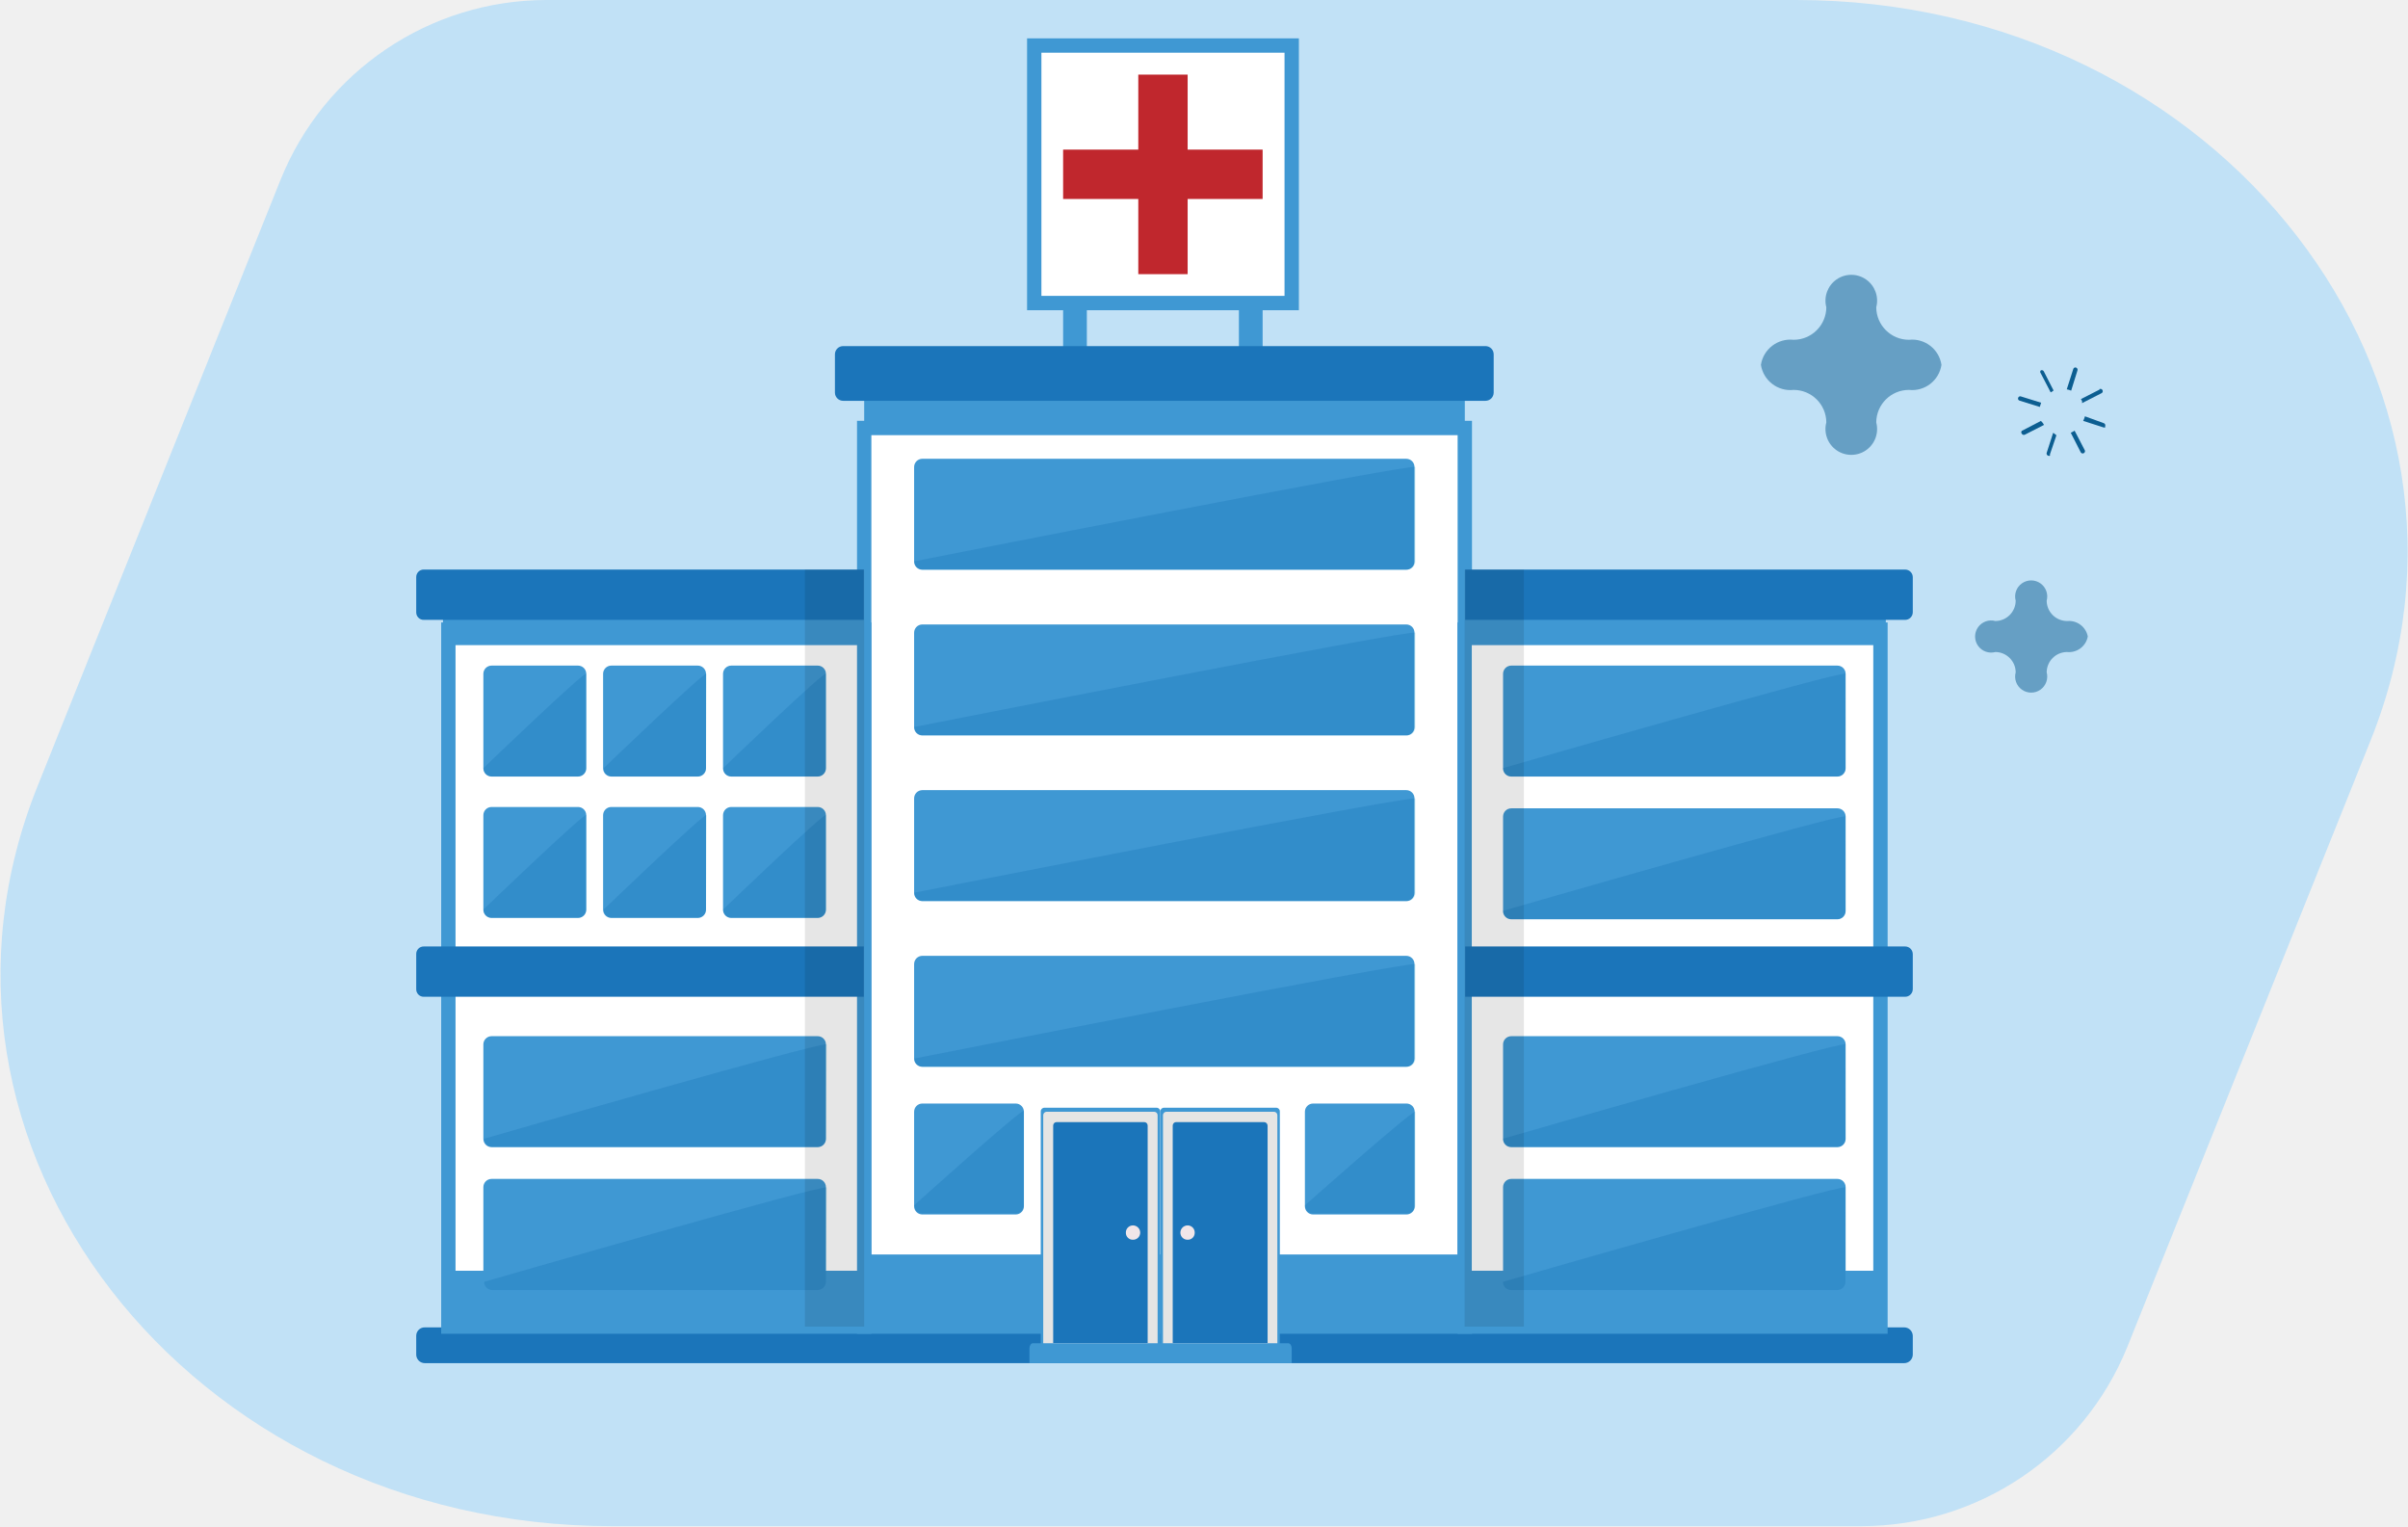
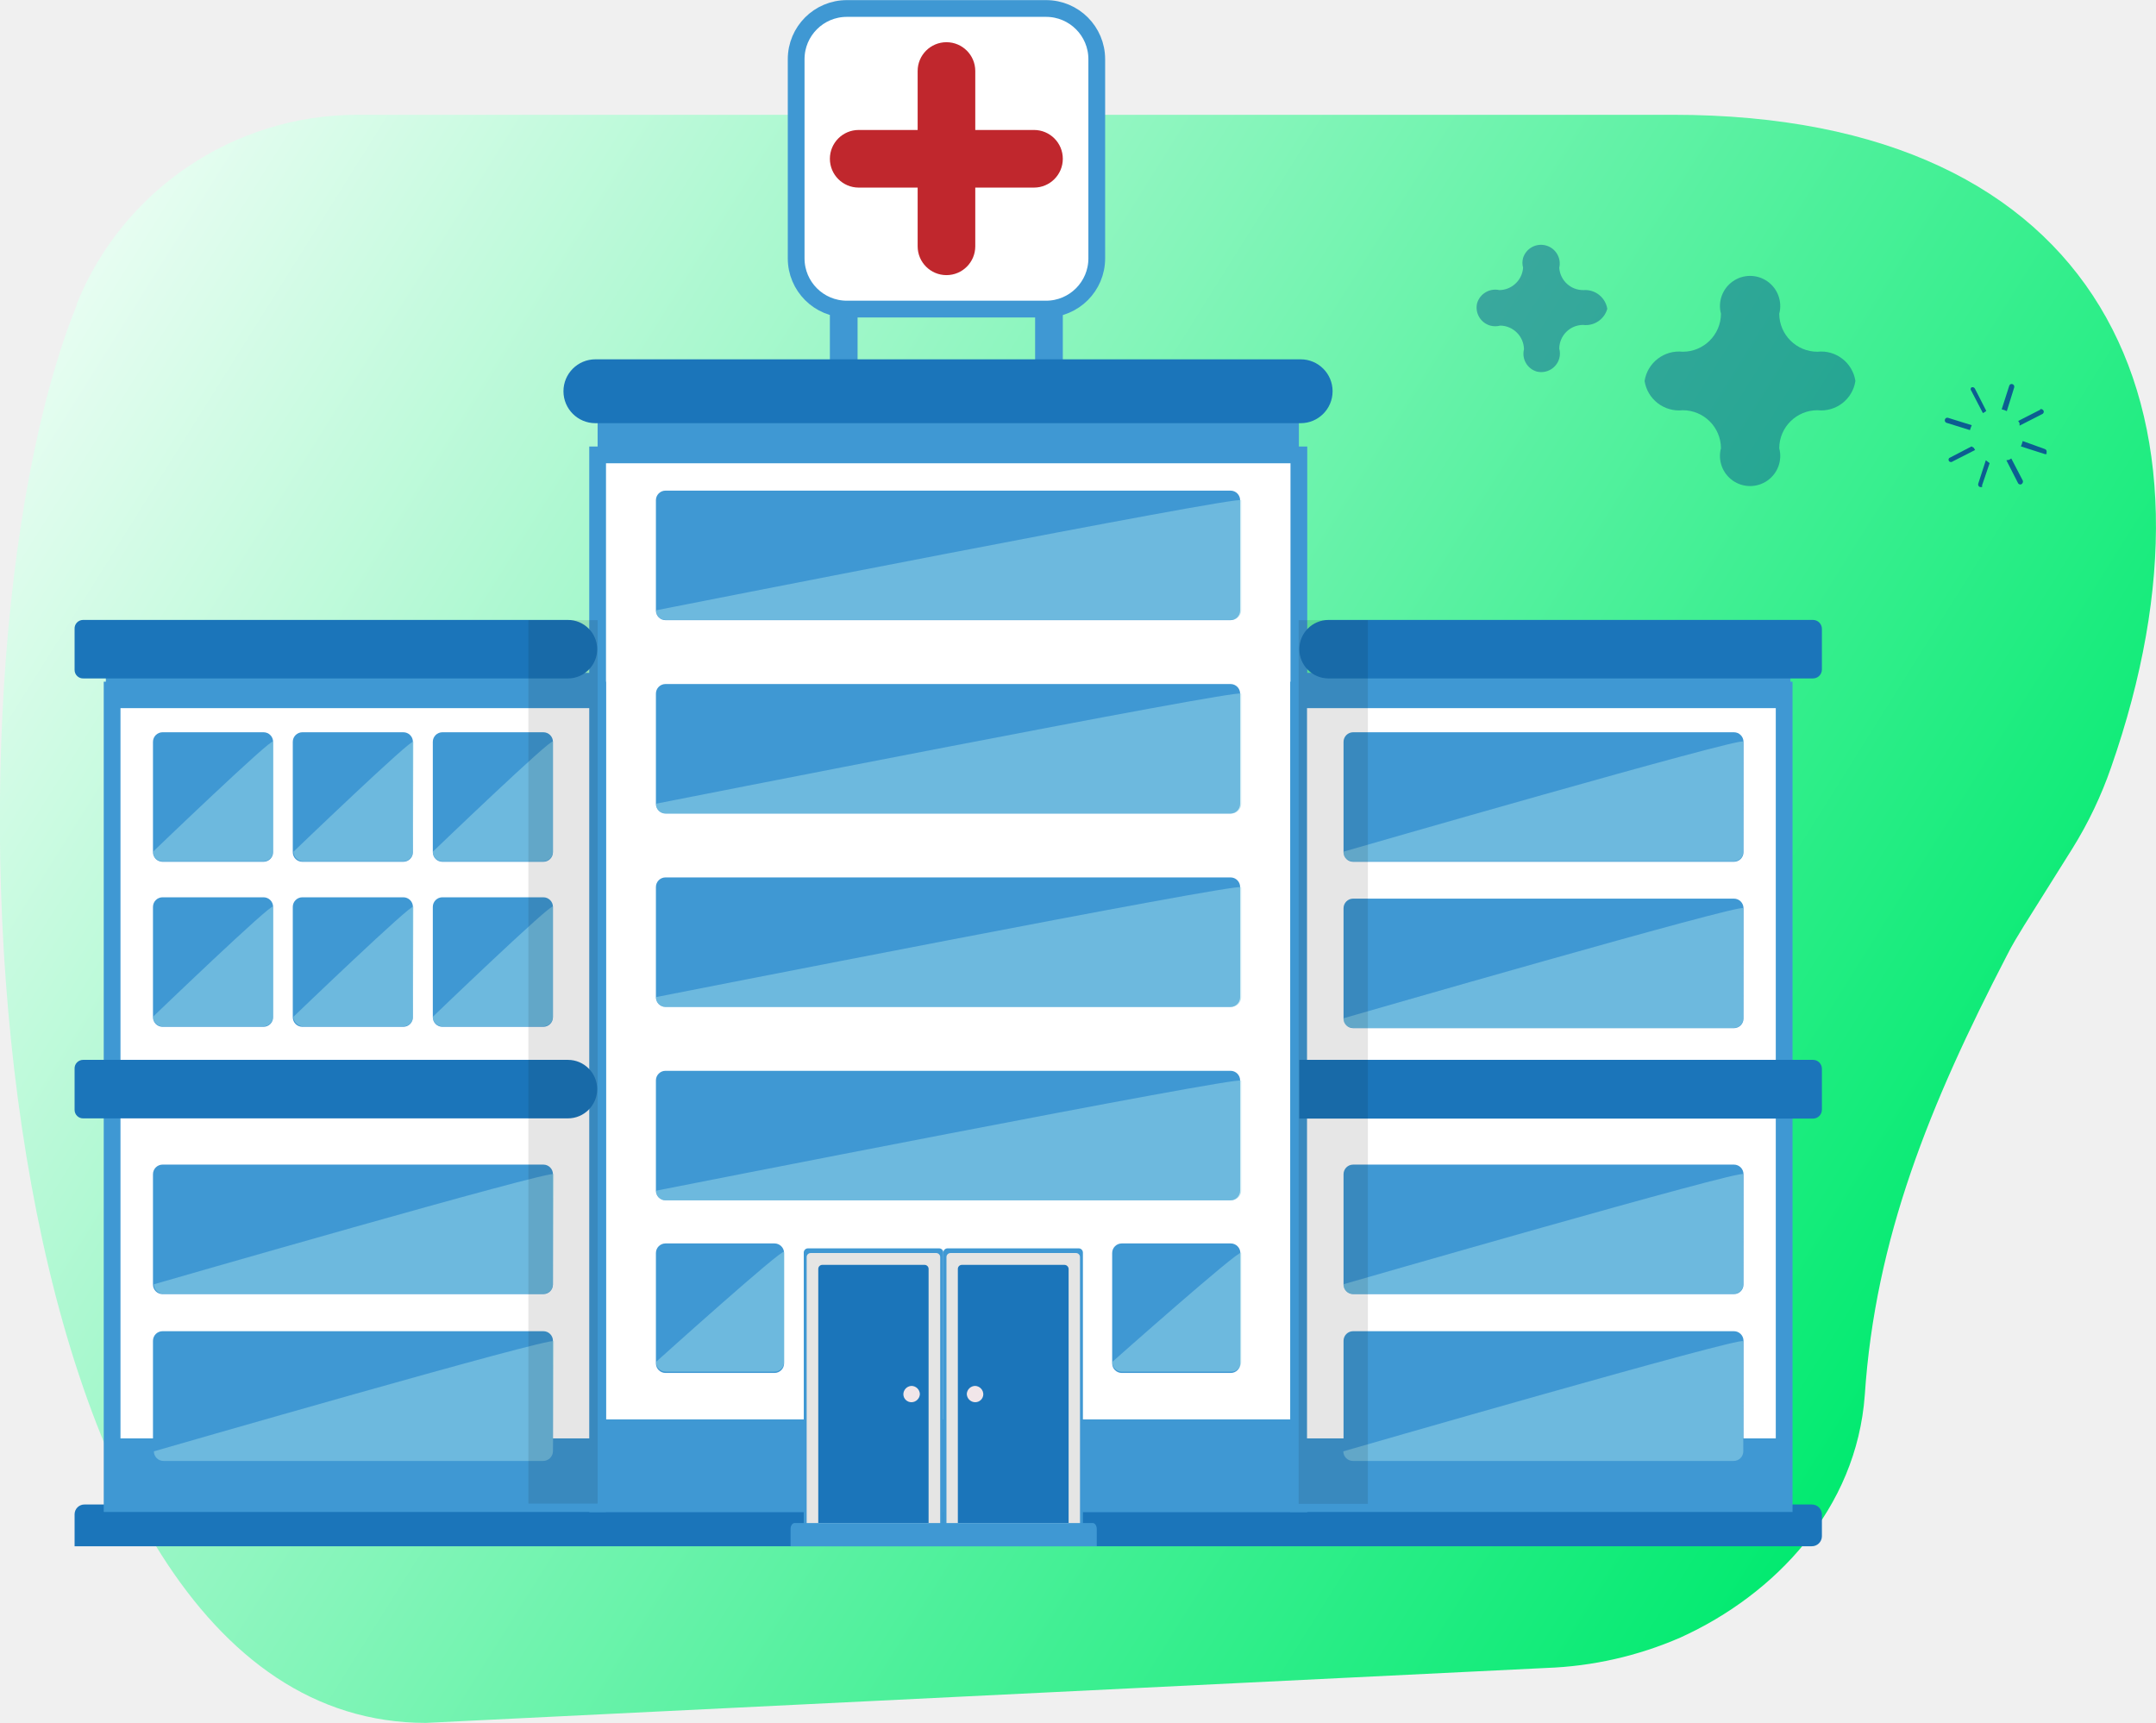
- <svg xmlns="http://www.w3.org/2000/svg" viewBox="0 0 125.89 79.77">
+ <svg xmlns="http://www.w3.org/2000/svg" viewBox="0 0 96.54 77.15">
  <defs>
-     <style>.cls-1{isolation:isolate;}.cls-2{fill:#c1e1f6;}.cls-3{fill:#3f98d3;}.cls-4{fill:#1b75ba;}.cls-5{fill:#fff;stroke:#3f98d3;stroke-miterlimit:10;stroke-width:0.75px;}.cls-6{fill:#e5e5e4;}.cls-7{fill:#f1e6e9;}.cls-8{fill:#9bd9e9;mix-blend-mode:multiply;}.cls-11,.cls-8{opacity:0.5;}.cls-9{fill:#c0272d;}.cls-10{opacity:0.1;}.cls-12{fill:#0c5e91;}</style>
+     <style>.a{fill:url(#a);}.b{fill:#3f98d3;}.c{fill:#1b75ba;}.d{fill:#fff;stroke:#3f98d3;stroke-miterlimit:10;stroke-width:0.75px;}.e{fill:#e5e5e4;}.f{fill:#f1e6e9;}.g{fill:#9bd9e9;}.g,.j{opacity:0.5;}.g,.i{isolation:isolate;}.h{fill:#c0272d;}.i{opacity:0.1;}.k{fill:#0c5e91;}</style>
+     <linearGradient id="a" x1="122.52" y1="1071.41" x2="32.36" y2="1014.86" gradientTransform="translate(-18.72 -1005.78)" gradientUnits="userSpaceOnUse">
+       <stop offset="0" stop-color="#00ea6f" />
+       <stop offset="1" stop-color="#fff" />
+     </linearGradient>
  </defs>
-   <g class="cls-1">
-     <g id="Layer_2" data-name="Layer 2">
-       <g id="Layer_1-2" data-name="Layer 1">
-         <path class="cls-2" d="M111.22,70.39a15,15,0,0,1-13.9,9.38H32C9.81,79.77-5.63,59.83,2,41L14.67,9.39A15,15,0,0,1,28.57,0H93.9c22.18,0,37.62,19.94,30,38.79Z" />
-         <rect class="cls-3" x="55.58" y="15.29" width="1.24" height="3.96" />
-         <rect class="cls-3" x="64.77" y="15.29" width="1.24" height="3.96" />
-         <path class="cls-4" d="M100,70.81a.45.45,0,0,1-.46.44H22.21a.45.45,0,0,1-.45-.44v-1a.44.44,0,0,1,.45-.43H99.54a.45.45,0,0,1,.46.43Z" />
-         <rect class="cls-5" x="45.18" y="22.37" width="31.4" height="46.97" />
-         <rect class="cls-3" x="45.18" y="65.57" width="31.4" height="3.77" />
-         <rect class="cls-5" x="76.57" y="32.91" width="21.74" height="36.43" />
-         <rect class="cls-3" x="76.57" y="66.42" width="21.74" height="2.92" />
-         <rect class="cls-5" x="54.07" y="2.38" width="13.46" height="13.46" />
-         <rect class="cls-3" x="45.18" y="20.66" width="31.4" height="1.71" />
-         <rect class="cls-3" x="60.66" y="57.9" width="6.25" height="13.06" rx="0.19" ry="0.19" />
-         <rect class="cls-6" x="60.8" y="58.11" width="5.98" height="12.64" rx="0.18" ry="0.18" />
-         <path class="cls-4" d="M61.31,70.21V58.83a.18.18,0,0,1,.18-.18h4.59a.19.19,0,0,1,.19.18V70.21Z" />
-         <path class="cls-7" d="M61.71,64.43a.37.37,0,0,0,.38.37.36.36,0,0,0,.37-.37.37.37,0,0,0-.37-.38A.38.38,0,0,0,61.71,64.43Z" />
-         <rect class="cls-3" x="54.41" y="57.9" width="6.25" height="13.06" rx="0.19" ry="0.19" />
-         <rect class="cls-6" x="54.54" y="58.11" width="5.98" height="12.64" rx="0.18" ry="0.18" />
-         <path class="cls-4" d="M60,70.21V58.83a.18.18,0,0,0-.18-.18H55.24a.18.18,0,0,0-.18.18V70.21Z" />
-         <path class="cls-7" d="M59.61,64.43a.37.37,0,0,1-.38.37.36.36,0,0,1-.37-.37.37.37,0,0,1,.37-.38A.38.38,0,0,1,59.61,64.43Z" />
-         <path class="cls-3" d="M67.35,70.21H54c-.1,0-.18.12-.18.27v.77H67.53v-.77C67.53,70.33,67.45,70.21,67.35,70.21Z" />
-         <rect class="cls-3" x="47.79" y="23.98" width="26.16" height="5.8" rx="0.43" ry="0.43" />
-         <path class="cls-8" d="M74,29.34a.44.44,0,0,1-.44.43H48.23a.44.44,0,0,1-.44-.43S74,24.17,74,24.41Z" />
-         <rect class="cls-3" x="47.79" y="32.64" width="26.16" height="5.8" rx="0.43" ry="0.43" />
-         <path class="cls-8" d="M74,38a.44.44,0,0,1-.44.44H48.23a.44.44,0,0,1-.44-.44S74,32.83,74,33.07Z" />
-         <rect class="cls-3" x="47.79" y="41.3" width="26.16" height="5.8" rx="0.43" ry="0.43" />
-         <path class="cls-8" d="M74,46.66a.44.44,0,0,1-.44.44H48.23a.44.44,0,0,1-.44-.44S74,41.5,74,41.74Z" />
-         <rect class="cls-3" x="47.79" y="49.96" width="26.16" height="5.8" rx="0.43" ry="0.43" />
-         <path class="cls-8" d="M74,55.33a.44.44,0,0,1-.44.43H48.23a.44.44,0,0,1-.44-.43S74,50.16,74,50.4Z" />
-         <rect class="cls-3" x="47.79" y="57.68" width="5.74" height="5.8" rx="0.43" ry="0.43" />
-         <path class="cls-8" d="M53.53,63a.43.43,0,0,1-.43.43H48.23a.44.44,0,0,1-.44-.43s5.74-5.17,5.74-4.93Z" />
-         <rect class="cls-3" x="68.22" y="57.68" width="5.74" height="5.8" rx="0.43" ry="0.43" />
-         <path class="cls-8" d="M74,63a.44.44,0,0,1-.44.43H68.65a.43.43,0,0,1-.43-.43S74,57.87,74,58.11Z" />
-         <rect class="cls-3" x="78.58" y="34.79" width="17.91" height="5.8" rx="0.43" ry="0.43" />
-         <path class="cls-8" d="M96.48,40.15a.43.43,0,0,1-.43.43H79a.43.43,0,0,1-.43-.43s17.9-5.17,17.9-4.93Z" />
-         <rect class="cls-3" x="78.58" y="42.25" width="17.91" height="5.8" rx="0.43" ry="0.43" />
-         <path class="cls-8" d="M96.48,47.61a.43.43,0,0,1-.43.43H79a.43.43,0,0,1-.43-.43s17.9-5.17,17.9-4.93Z" />
-         <rect class="cls-3" x="78.58" y="54.16" width="17.91" height="5.8" rx="0.43" ry="0.43" />
-         <path class="cls-8" d="M96.48,59.52a.43.43,0,0,1-.43.43H79a.43.43,0,0,1-.43-.43s17.9-5.17,17.9-4.93Z" />
-         <rect class="cls-3" x="78.58" y="61.62" width="17.91" height="5.8" rx="0.43" ry="0.43" />
-         <path class="cls-8" d="M96.48,67a.43.43,0,0,1-.43.43H79a.43.43,0,0,1-.43-.43s17.9-5.17,17.9-4.93Z" />
-         <rect class="cls-4" x="43.65" y="18.09" width="34.44" height="2.86" rx="0.43" ry="0.43" />
-         <rect class="cls-3" x="76.57" y="32.14" width="22.02" height="1.58" />
-         <path class="cls-4" d="M99.6,29.77h-23V32.4h23a.4.4,0,0,0,.4-.4V30.17A.4.4,0,0,0,99.6,29.77Z" />
-         <path class="cls-4" d="M99.6,49.47h-23V52.1h23a.4.4,0,0,0,.4-.4V49.87A.4.4,0,0,0,99.6,49.47Z" />
-         <rect class="cls-9" x="59.51" y="3.9" width="2.58" height="10.43" />
-         <rect class="cls-9" x="55.58" y="7.82" width="10.43" height="2.58" />
-         <rect class="cls-10" x="76.57" y="29.77" width="3.1" height="39.57" />
-         <rect class="cls-5" x="23.44" y="32.91" width="21.74" height="36.43" />
-         <rect class="cls-3" x="23.44" y="66.42" width="21.74" height="2.92" />
-         <rect class="cls-3" x="37.8" y="34.79" width="5.38" height="5.8" rx="0.43" ry="0.43" />
-         <path class="cls-8" d="M43.18,40.15a.44.44,0,0,1-.44.43H38.23a.43.43,0,0,1-.43-.43s5.38-5.17,5.38-4.93Z" />
-         <rect class="cls-3" x="31.53" y="34.79" width="5.38" height="5.8" rx="0.43" ry="0.43" />
-         <path class="cls-8" d="M36.91,40.15a.43.43,0,0,1-.43.43H32a.44.44,0,0,1-.44-.43s5.38-5.17,5.38-4.93Z" />
-         <rect class="cls-3" x="25.27" y="34.79" width="5.38" height="5.8" rx="0.43" ry="0.43" />
-         <path class="cls-8" d="M30.65,40.15a.44.44,0,0,1-.44.43H25.7a.43.43,0,0,1-.43-.43s5.38-5.17,5.38-4.93Z" />
-         <rect class="cls-3" x="37.8" y="42.18" width="5.38" height="5.8" rx="0.43" ry="0.43" />
-         <path class="cls-8" d="M43.18,47.54a.44.44,0,0,1-.44.43H38.23a.43.43,0,0,1-.43-.43s5.38-5.17,5.38-4.93Z" />
-         <rect class="cls-3" x="31.53" y="42.18" width="5.38" height="5.8" rx="0.43" ry="0.43" />
-         <path class="cls-8" d="M36.91,47.54a.43.43,0,0,1-.43.43H32a.44.44,0,0,1-.44-.43s5.38-5.17,5.38-4.93Z" />
-         <rect class="cls-3" x="25.27" y="42.18" width="5.38" height="5.8" rx="0.43" ry="0.43" />
-         <path class="cls-8" d="M30.65,47.54a.44.44,0,0,1-.44.43H25.7a.43.43,0,0,1-.43-.43s5.38-5.17,5.38-4.93Z" />
-         <rect class="cls-3" x="25.27" y="54.16" width="17.91" height="5.8" rx="0.43" ry="0.43" />
-         <path class="cls-8" d="M43.18,59.52a.44.44,0,0,1-.44.43h-17a.43.43,0,0,1-.43-.43s17.91-5.17,17.91-4.93Z" />
-         <rect class="cls-3" x="25.27" y="61.62" width="17.91" height="5.8" rx="0.43" ry="0.43" />
-         <path class="cls-8" d="M43.18,67a.44.44,0,0,1-.44.43h-17a.43.43,0,0,1-.43-.43s17.91-5.17,17.91-4.93Z" />
-         <rect class="cls-3" x="23.16" y="32.14" width="22.02" height="1.58" />
-         <path class="cls-4" d="M22.16,29.77h23V32.4h-23a.39.39,0,0,1-.4-.4V30.17A.39.39,0,0,1,22.16,29.77Z" />
-         <path class="cls-4" d="M22.16,49.47h23V52.1h-23a.39.39,0,0,1-.4-.4V49.87A.39.39,0,0,1,22.16,49.47Z" />
-         <polyline class="cls-10" points="45.18 29.77 42.08 29.77 42.08 69.34 45.18 69.34" />
-         <g class="cls-11">
-           <path class="cls-12" d="M101.5,19.07a1.55,1.55,0,0,0-1.7-1.31,1.71,1.71,0,0,1-1.71-1.7,1.35,1.35,0,1,0-2.61,0,1.71,1.71,0,0,1-1.71,1.7,1.56,1.56,0,0,0-1.71,1.31,1.56,1.56,0,0,0,1.71,1.31,1.71,1.71,0,0,1,1.71,1.7,1.35,1.35,0,1,0,2.61,0,1.71,1.71,0,0,1,1.71-1.7A1.55,1.55,0,0,0,101.5,19.07Z" />
-         </g>
-         <g class="cls-11">
-           <path class="cls-12" d="M109.15,33.27a1,1,0,0,0-1.06-.81A1.07,1.07,0,0,1,107,31.4a.84.84,0,1,0-1.62,0,1.07,1.07,0,0,1-1.06,1.06.84.84,0,1,0,0,1.62,1.07,1.07,0,0,1,1.06,1.06.84.84,0,1,0,1.62,0,1.07,1.07,0,0,1,1.06-1.06A1,1,0,0,0,109.15,33.27Z" />
-         </g>
-         <path class="cls-12" d="M108.26,22.62l.51,1a.12.12,0,1,0,.21-.11l-.52-1-.1.06Z" />
-         <path class="cls-12" d="M107.36,20.41l-.51-1a.12.12,0,0,0-.16-.05.11.11,0,0,0,0,.15l.52,1,.1-.06Z" />
-         <path class="cls-12" d="M106.7,22l-1,.52a.11.11,0,0,0,0,.15.12.12,0,0,0,.16.05l1-.51-.06-.1Z" />
-         <path class="cls-12" d="M109.79,20.35l-1,.51.06.1,0,.11,1-.51a.12.12,0,1,0-.11-.21Z" />
-         <path class="cls-12" d="M107.34,22.62,107,23.67a.12.12,0,0,0,.08.15.1.1,0,0,0,.09,0,.13.13,0,0,0,0-.07l.34-1Z" />
-         <path class="cls-12" d="M108.28,20.42l.33-1.06a.12.12,0,0,0-.08-.15.11.11,0,0,0-.14.08l-.34,1.06A.88.88,0,0,1,108.28,20.42Z" />
-         <path class="cls-12" d="M108.91,22l1.06.34a.14.14,0,0,0,.09,0,.18.18,0,0,0,0-.07.12.12,0,0,0-.07-.15L109,21.76A1.42,1.42,0,0,1,108.91,22Z" />
-         <path class="cls-12" d="M106.71,21.05l-1.06-.33a.11.11,0,0,0-.14.07.11.11,0,0,0,.07.15l1.06.33A1.87,1.87,0,0,1,106.71,21.05Z" />
-       </g>
-     </g>
+   <path class="a" d="M21.86,15.61A13.56,13.56,0,0,1,34.39,7.15H93.33c19.18,0,25.24,13.14,19.62,29.22A18,18,0,0,1,111.22,40l-2.17,3.46c-.27.44-.53.86-.77,1.34-3.46,6.68-5.89,12.67-6.36,19.68-.37,5.08-4,8.93-8.26,10.86a16.5,16.5,0,0,1-6,1.36L37.49,79.16c-20,0-22.49-46.5-15.63-63.5Z" transform="translate(-18.42 -2.01)" />
+   <rect class="b" x="37.16" y="13.28" width="1.24" height="3.96" />
+   <rect class="b" x="46.35" y="13.28" width="1.24" height="3.96" />
+   <path class="c" d="M100,70.81a.45.45,0,0,1-.46.44H21.76V69.81a.44.44,0,0,1,.45-.43H99.54a.45.45,0,0,1,.46.43Z" transform="translate(-18.42 -2.01)" />
+   <rect class="d" x="26.76" y="20.37" width="31.4" height="46.97" />
+   <rect class="b" x="26.76" y="63.56" width="31.4" height="3.77" />
+   <rect class="d" x="58.15" y="30.9" width="21.74" height="36.43" />
+   <rect class="b" x="58.15" y="64.41" width="21.74" height="2.92" />
+   <rect class="d" x="35.65" y="0.38" width="13.46" height="13.46" rx="2.27" />
+   <rect class="b" x="26.76" y="18.65" width="31.4" height="1.71" />
+   <rect class="b" x="42.24" y="55.9" width="6.25" height="13.06" rx="0.19" />
+   <rect class="e" x="42.38" y="56.11" width="5.98" height="12.64" rx="0.18" />
+   <path class="c" d="M61.31,70.21V58.83a.18.18,0,0,1,.18-.18h4.59a.19.19,0,0,1,.19.18V70.21Z" transform="translate(-18.42 -2.01)" />
+   <path class="f" d="M61.71,64.43a.38.38,0,0,0,.37.37h0a.36.36,0,0,0,.37-.35v0a.38.38,0,0,0-.36-.38h0A.38.38,0,0,0,61.71,64.43Z" transform="translate(-18.42 -2.01)" />
+   <rect class="b" x="35.99" y="55.9" width="6.25" height="13.06" rx="0.19" />
+   <rect class="e" x="36.12" y="56.11" width="5.98" height="12.64" rx="0.18" />
+   <path class="c" d="M60,70.21V58.83a.18.18,0,0,0-.18-.18H55.24a.18.18,0,0,0-.18.18h0V70.21Z" transform="translate(-18.42 -2.01)" />
+   <path class="f" d="M59.61,64.43a.38.38,0,0,1-.37.37h0a.36.36,0,0,1-.37-.35v0a.38.38,0,0,1,.36-.38h0A.38.38,0,0,1,59.61,64.43Z" transform="translate(-18.42 -2.01)" />
+   <path class="b" d="M67.35,70.21H54c-.1,0-.18.12-.18.27v.77H67.53v-.77C67.53,70.33,67.45,70.21,67.35,70.21Z" transform="translate(-18.42 -2.01)" />
+   <rect class="b" x="29.37" y="21.97" width="26.16" height="5.8" rx="0.43" />
+   <path class="g" d="M74,29.34a.44.44,0,0,1-.44.43H48.23a.44.44,0,0,1-.44-.43S74,24.17,74,24.41Z" transform="translate(-18.42 -2.01)" />
+   <rect class="b" x="29.37" y="30.63" width="26.16" height="5.8" rx="0.43" />
+   <path class="g" d="M74,38a.44.44,0,0,1-.44.44H48.23a.44.44,0,0,1-.44-.44S74,32.83,74,33.07Z" transform="translate(-18.42 -2.01)" />
+   <rect class="b" x="29.37" y="39.29" width="26.16" height="5.8" rx="0.43" />
+   <path class="g" d="M74,46.66a.44.44,0,0,1-.44.44H48.23a.44.44,0,0,1-.44-.44S74,41.5,74,41.74Z" transform="translate(-18.42 -2.01)" />
+   <rect class="b" x="29.37" y="47.95" width="26.16" height="5.8" rx="0.43" />
+   <path class="g" d="M74,55.33a.44.44,0,0,1-.44.43H48.23a.44.44,0,0,1-.44-.43S74,50.16,74,50.4Z" transform="translate(-18.42 -2.01)" />
+   <rect class="b" x="29.37" y="55.68" width="5.74" height="5.8" rx="0.43" />
+   <path class="g" d="M53.53,63a.43.43,0,0,1-.43.43H48.23a.44.44,0,0,1-.44-.43s5.74-5.17,5.74-4.93Z" transform="translate(-18.42 -2.01)" />
+   <rect class="b" x="49.8" y="55.68" width="5.74" height="5.8" rx="0.43" />
+   <path class="g" d="M74,63a.44.44,0,0,1-.44.43H68.65a.43.43,0,0,1-.43-.43h0S74,57.87,74,58.11Z" transform="translate(-18.42 -2.01)" />
+   <rect class="b" x="60.16" y="32.79" width="17.91" height="5.8" rx="0.43" />
+   <path class="g" d="M96.48,40.15a.43.43,0,0,1-.43.43H79a.43.43,0,0,1-.43-.43h0s17.9-5.17,17.9-4.93Z" transform="translate(-18.42 -2.01)" />
+   <rect class="b" x="60.16" y="40.24" width="17.91" height="5.8" rx="0.43" />
+   <path class="g" d="M96.48,47.61a.43.43,0,0,1-.43.43H79a.43.43,0,0,1-.43-.43h0s17.9-5.17,17.9-4.93Z" transform="translate(-18.42 -2.01)" />
+   <rect class="b" x="60.16" y="52.15" width="17.91" height="5.8" rx="0.43" />
+   <path class="g" d="M96.48,59.52a.43.43,0,0,1-.43.43H79a.43.43,0,0,1-.43-.43h0s17.9-5.17,17.9-4.93Z" transform="translate(-18.42 -2.01)" />
+   <rect class="b" x="60.16" y="59.61" width="17.91" height="5.8" rx="0.43" />
+   <path class="g" d="M96.48,67a.43.43,0,0,1-.43.43H79a.43.43,0,0,1-.43-.43h0s17.9-5.17,17.9-4.93Z" transform="translate(-18.42 -2.01)" />
+   <rect class="c" x="25.23" y="16.09" width="34.44" height="2.86" rx="1.43" />
+   <rect class="b" x="58.15" y="30.13" width="22.02" height="1.58" />
+   <path class="c" d="M99.6,29.77H77.91a1.31,1.31,0,0,0-1.31,1.31h0a1.31,1.31,0,0,0,1.31,1.31H99.6a.4.4,0,0,0,.4-.4h0V30.17a.4.4,0,0,0-.4-.4Z" transform="translate(-18.42 -2.01)" />
+   <path class="c" d="M99.6,49.47h-23V52.1h23a.4.4,0,0,0,.4-.4h0V49.87A.4.4,0,0,0,99.6,49.47Z" transform="translate(-18.42 -2.01)" />
+   <rect class="h" x="41.09" y="1.89" width="2.58" height="10.43" rx="1.29" />
+   <rect class="h" x="37.16" y="5.82" width="10.43" height="2.58" rx="1.29" />
+   <rect class="i" x="58.15" y="27.77" width="3.1" height="39.57" />
+   <rect class="d" x="5.02" y="30.9" width="21.74" height="36.43" />
+   <rect class="b" x="5.02" y="64.41" width="21.74" height="2.92" />
+   <rect class="b" x="19.38" y="32.79" width="5.38" height="5.8" rx="0.43" />
+   <path class="g" d="M43.18,40.15a.44.44,0,0,1-.44.43H38.23a.43.43,0,0,1-.43-.43h0s5.38-5.17,5.38-4.93Z" transform="translate(-18.42 -2.01)" />
+   <rect class="b" x="13.11" y="32.79" width="5.38" height="5.8" rx="0.43" />
+   <path class="g" d="M36.91,40.15a.43.43,0,0,1-.43.43H32a.44.44,0,0,1-.44-.43s5.38-5.17,5.38-4.93Z" transform="translate(-18.42 -2.01)" />
+   <rect class="b" x="6.85" y="32.79" width="5.38" height="5.8" rx="0.43" />
+   <path class="g" d="M30.65,40.15a.44.44,0,0,1-.44.43H25.7a.43.43,0,0,1-.43-.43h0s5.38-5.17,5.38-4.93Z" transform="translate(-18.42 -2.01)" />
+   <rect class="b" x="19.38" y="40.18" width="5.38" height="5.8" rx="0.43" />
+   <path class="g" d="M43.18,47.54a.44.44,0,0,1-.44.43H38.23a.43.43,0,0,1-.43-.43h0s5.38-5.17,5.38-4.93Z" transform="translate(-18.42 -2.01)" />
+   <rect class="b" x="13.11" y="40.18" width="5.38" height="5.8" rx="0.43" />
+   <path class="g" d="M36.91,47.54a.43.43,0,0,1-.43.43H32a.44.44,0,0,1-.44-.43s5.38-5.17,5.38-4.93Z" transform="translate(-18.42 -2.01)" />
+   <rect class="b" x="6.85" y="40.18" width="5.38" height="5.8" rx="0.43" />
+   <path class="g" d="M30.65,47.54a.44.44,0,0,1-.44.43H25.7a.43.43,0,0,1-.43-.43h0s5.38-5.17,5.38-4.93Z" transform="translate(-18.42 -2.01)" />
+   <rect class="b" x="6.85" y="52.15" width="17.91" height="5.8" rx="0.43" />
+   <path class="g" d="M43.18,59.52a.44.44,0,0,1-.44.43h-17a.43.43,0,0,1-.43-.43h0s17.91-5.17,17.91-4.93Z" transform="translate(-18.42 -2.01)" />
+   <rect class="b" x="6.85" y="59.61" width="17.91" height="5.8" rx="0.43" />
+   <path class="g" d="M43.18,67a.44.44,0,0,1-.44.43h-17a.43.43,0,0,1-.43-.43h0s17.91-5.17,17.91-4.93Z" transform="translate(-18.42 -2.01)" />
+   <rect class="b" x="4.74" y="30.13" width="22.02" height="1.58" />
+   <path class="c" d="M22.16,29.77H43.85a1.31,1.31,0,0,1,1.31,1.31h0a1.31,1.31,0,0,1-1.31,1.31H22.16a.38.38,0,0,1-.4-.38V30.17a.38.38,0,0,1,.38-.4Z" transform="translate(-18.42 -2.01)" />
+   <path class="c" d="M22.16,49.47H43.85a1.31,1.31,0,0,1,1.31,1.31h0a1.31,1.31,0,0,1-1.31,1.31H22.16a.38.38,0,0,1-.4-.38V49.87a.38.38,0,0,1,.38-.4Z" transform="translate(-18.42 -2.01)" />
+   <polyline class="i" points="26.76 27.77 23.66 27.77 23.66 67.33 26.76 67.33" />
+   <g class="j">
+     <path class="k" d="M101.5,19.07a1.55,1.55,0,0,0-1.7-1.31,1.71,1.71,0,0,1-1.71-1.7,1.35,1.35,0,1,0-2.61,0,1.71,1.71,0,0,1-1.71,1.7,1.56,1.56,0,0,0-1.71,1.31,1.56,1.56,0,0,0,1.71,1.31,1.71,1.71,0,0,1,1.71,1.7,1.35,1.35,0,1,0,2.61,0,1.71,1.71,0,0,1,1.71-1.7A1.55,1.55,0,0,0,101.5,19.07Z" transform="translate(-18.42 -2.01)" />
  </g>
+   <g class="j">
+     <path class="k" d="M90.39,15.84A1,1,0,0,0,89.33,15a1.07,1.07,0,0,1-1.09-1h0a.84.84,0,0,0-1.62-.44.82.82,0,0,0,0,.44A1.08,1.08,0,0,1,85.56,15a.85.85,0,0,0-1,.59.84.84,0,0,0,.59,1,.86.86,0,0,0,.45,0,1.08,1.08,0,0,1,1.06,1.06.83.83,0,0,0,.58,1,.84.84,0,0,0,1-.59.82.82,0,0,0,0-.44,1.07,1.07,0,0,1,1.06-1.06A1,1,0,0,0,90.39,15.84Z" transform="translate(-18.42 -2.01)" />
+   </g>
+   <path class="k" d="M108.26,22.62l.51,1a.12.12,0,0,0,.15.08.14.14,0,0,0,.08-.16l0,0-.52-1-.1.06Z" transform="translate(-18.42 -2.01)" />
+   <path class="k" d="M107.36,20.41l-.51-1a.12.12,0,0,0-.16-.05.11.11,0,0,0,0,.15l.52,1,.1-.06Z" transform="translate(-18.42 -2.01)" />
+   <path class="k" d="M106.7,22l-1,.52a.11.11,0,0,0,0,.15.12.12,0,0,0,.16,0l1-.51-.06-.1Z" transform="translate(-18.42 -2.01)" />
+   <path class="k" d="M109.79,20.35l-1,.51.06.1v.11l1-.51a.12.12,0,0,0,.08-.15.14.14,0,0,0-.16-.08l0,0Z" transform="translate(-18.42 -2.01)" />
+   <path class="k" d="M107.34,22.62,107,23.67a.12.12,0,0,0,.08.15h.09a.09.09,0,0,0,0-.07l.34-1Z" transform="translate(-18.42 -2.01)" />
+   <path class="k" d="M108.28,20.42l.33-1.06a.12.12,0,0,0-.08-.15h0a.11.11,0,0,0-.14.07h0l-.34,1.06A.88.88,0,0,1,108.28,20.42Z" transform="translate(-18.42 -2.01)" />
+   <path class="k" d="M108.91,22l1.06.34a.14.14,0,0,0,.09,0v-.07a.12.12,0,0,0-.07-.15l-1-.36A1.17,1.17,0,0,1,108.91,22Z" transform="translate(-18.42 -2.01)" />
+   <path class="k" d="M106.71,21.05l-1.06-.33a.11.11,0,0,0-.14.07h0a.12.12,0,0,0,.06.15h0l1.06.33A1.87,1.87,0,0,1,106.71,21.05Z" transform="translate(-18.42 -2.01)" />
</svg>
